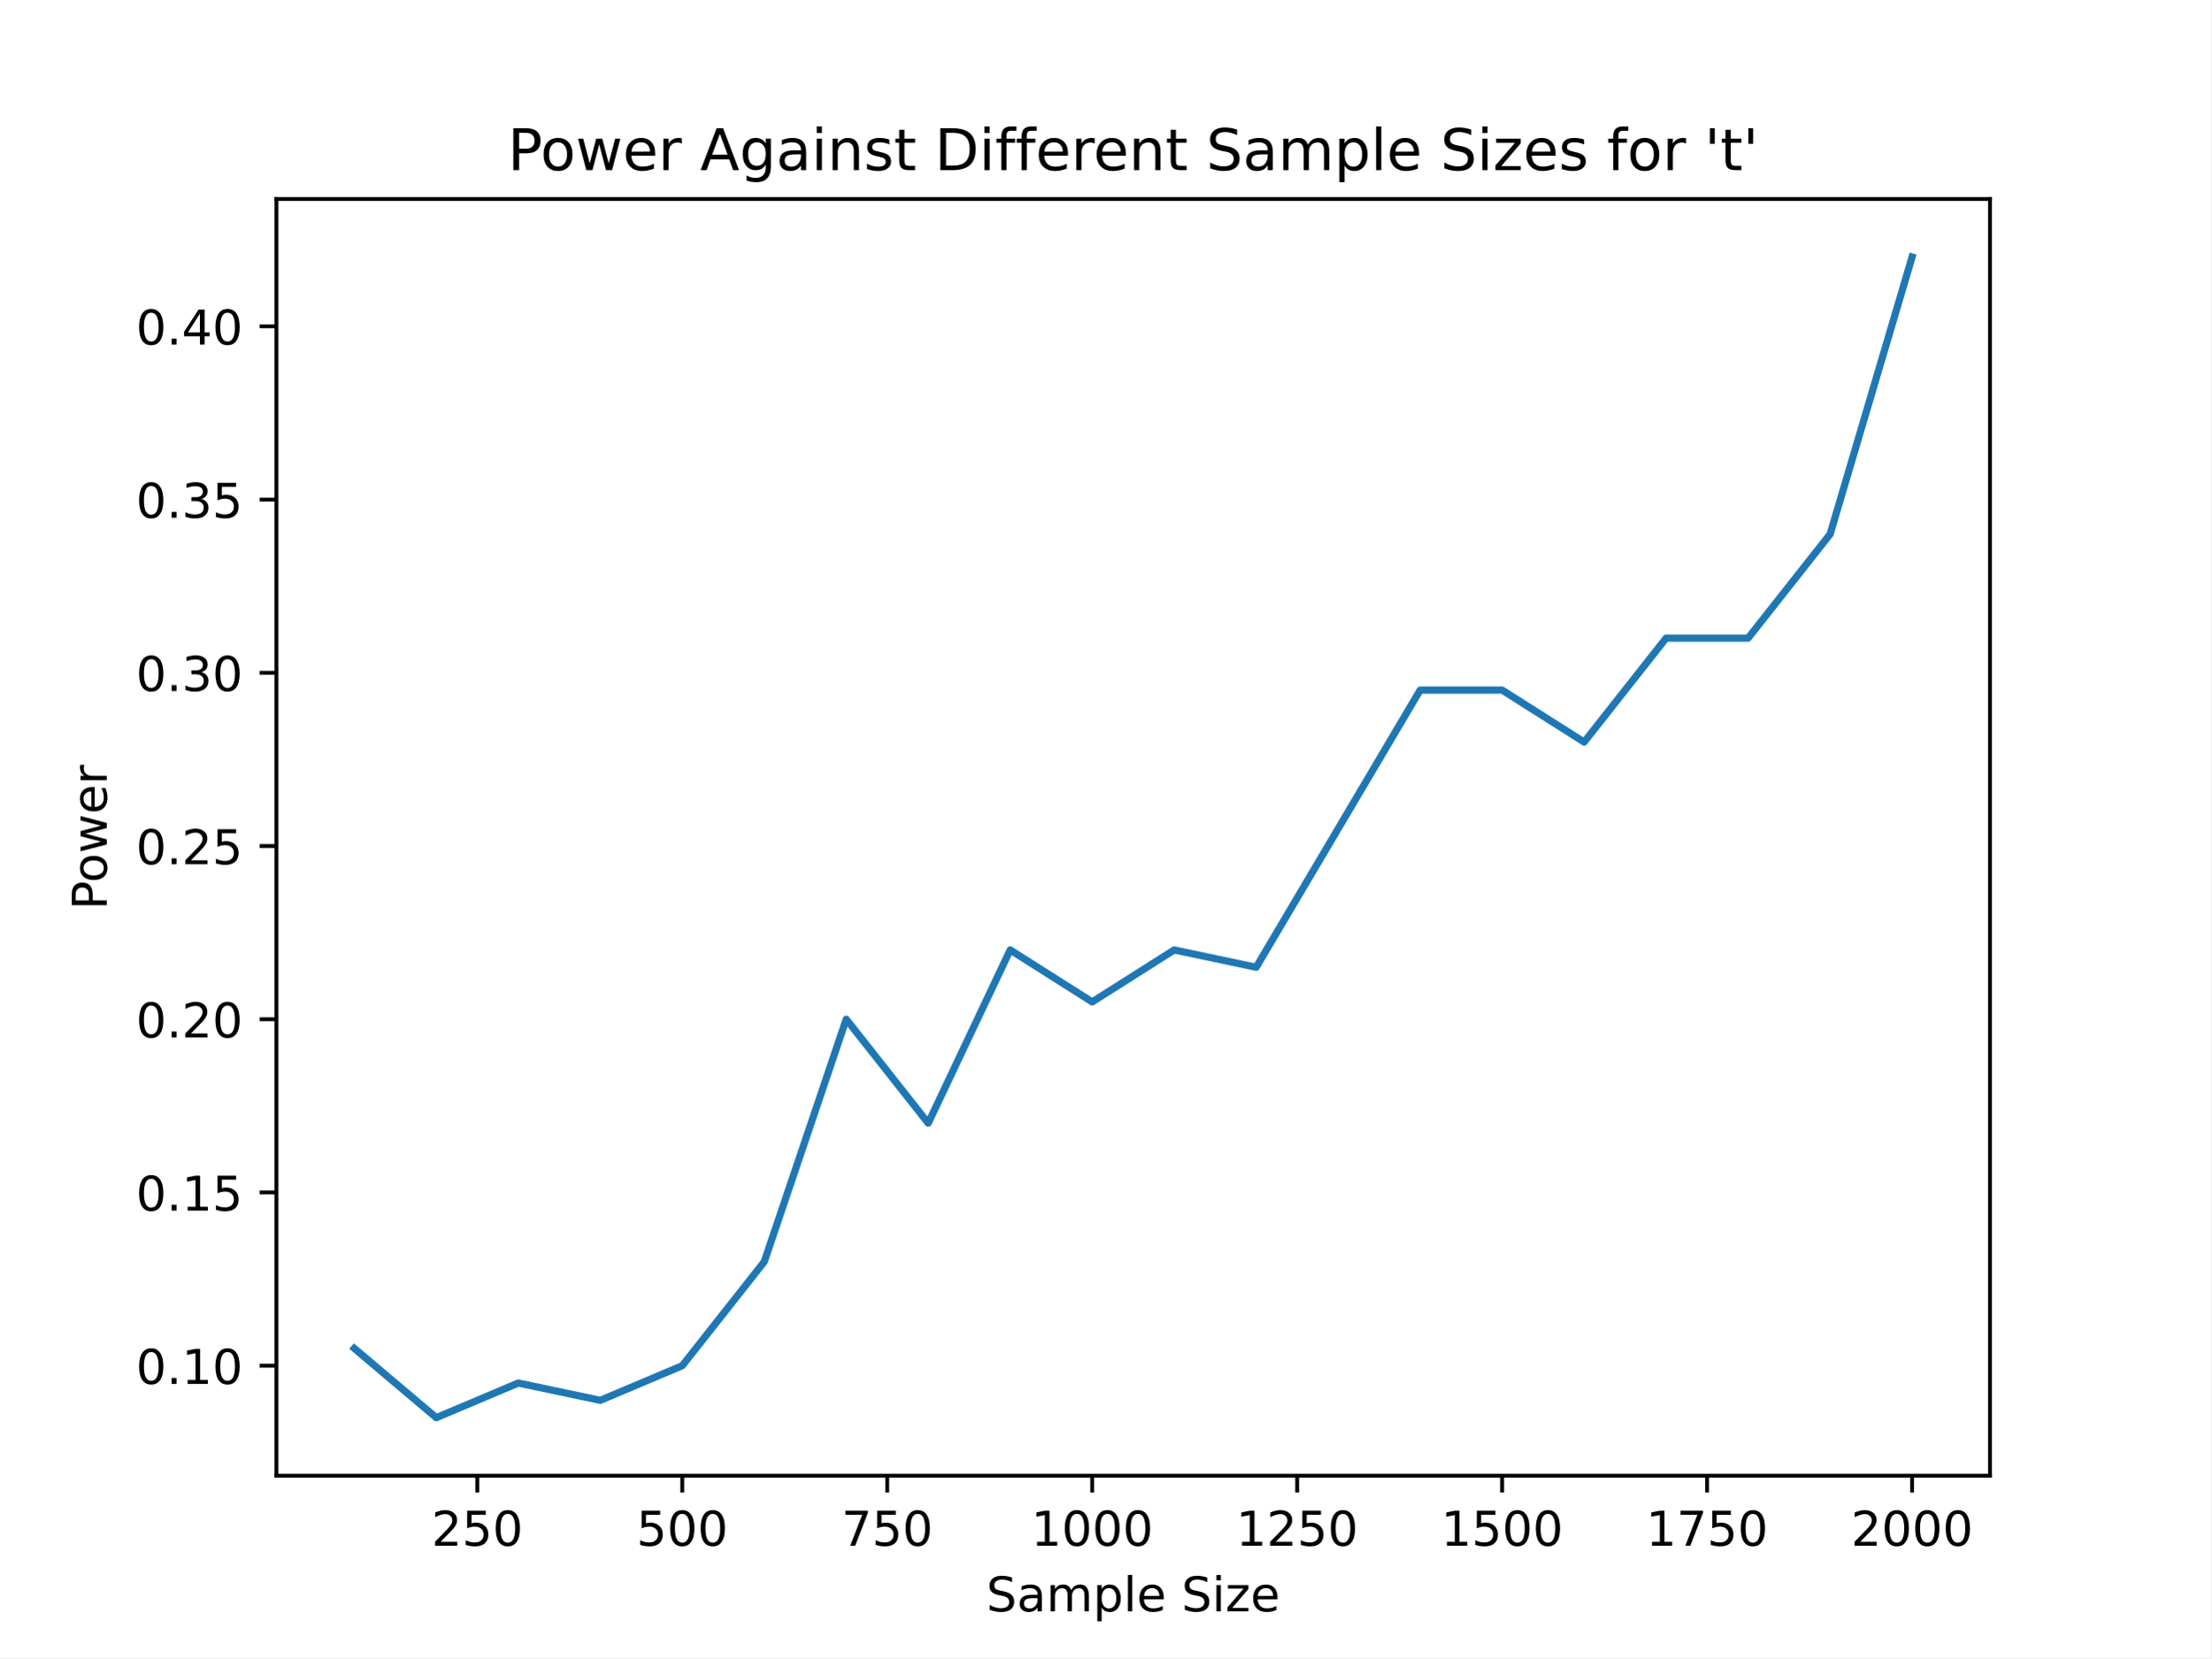
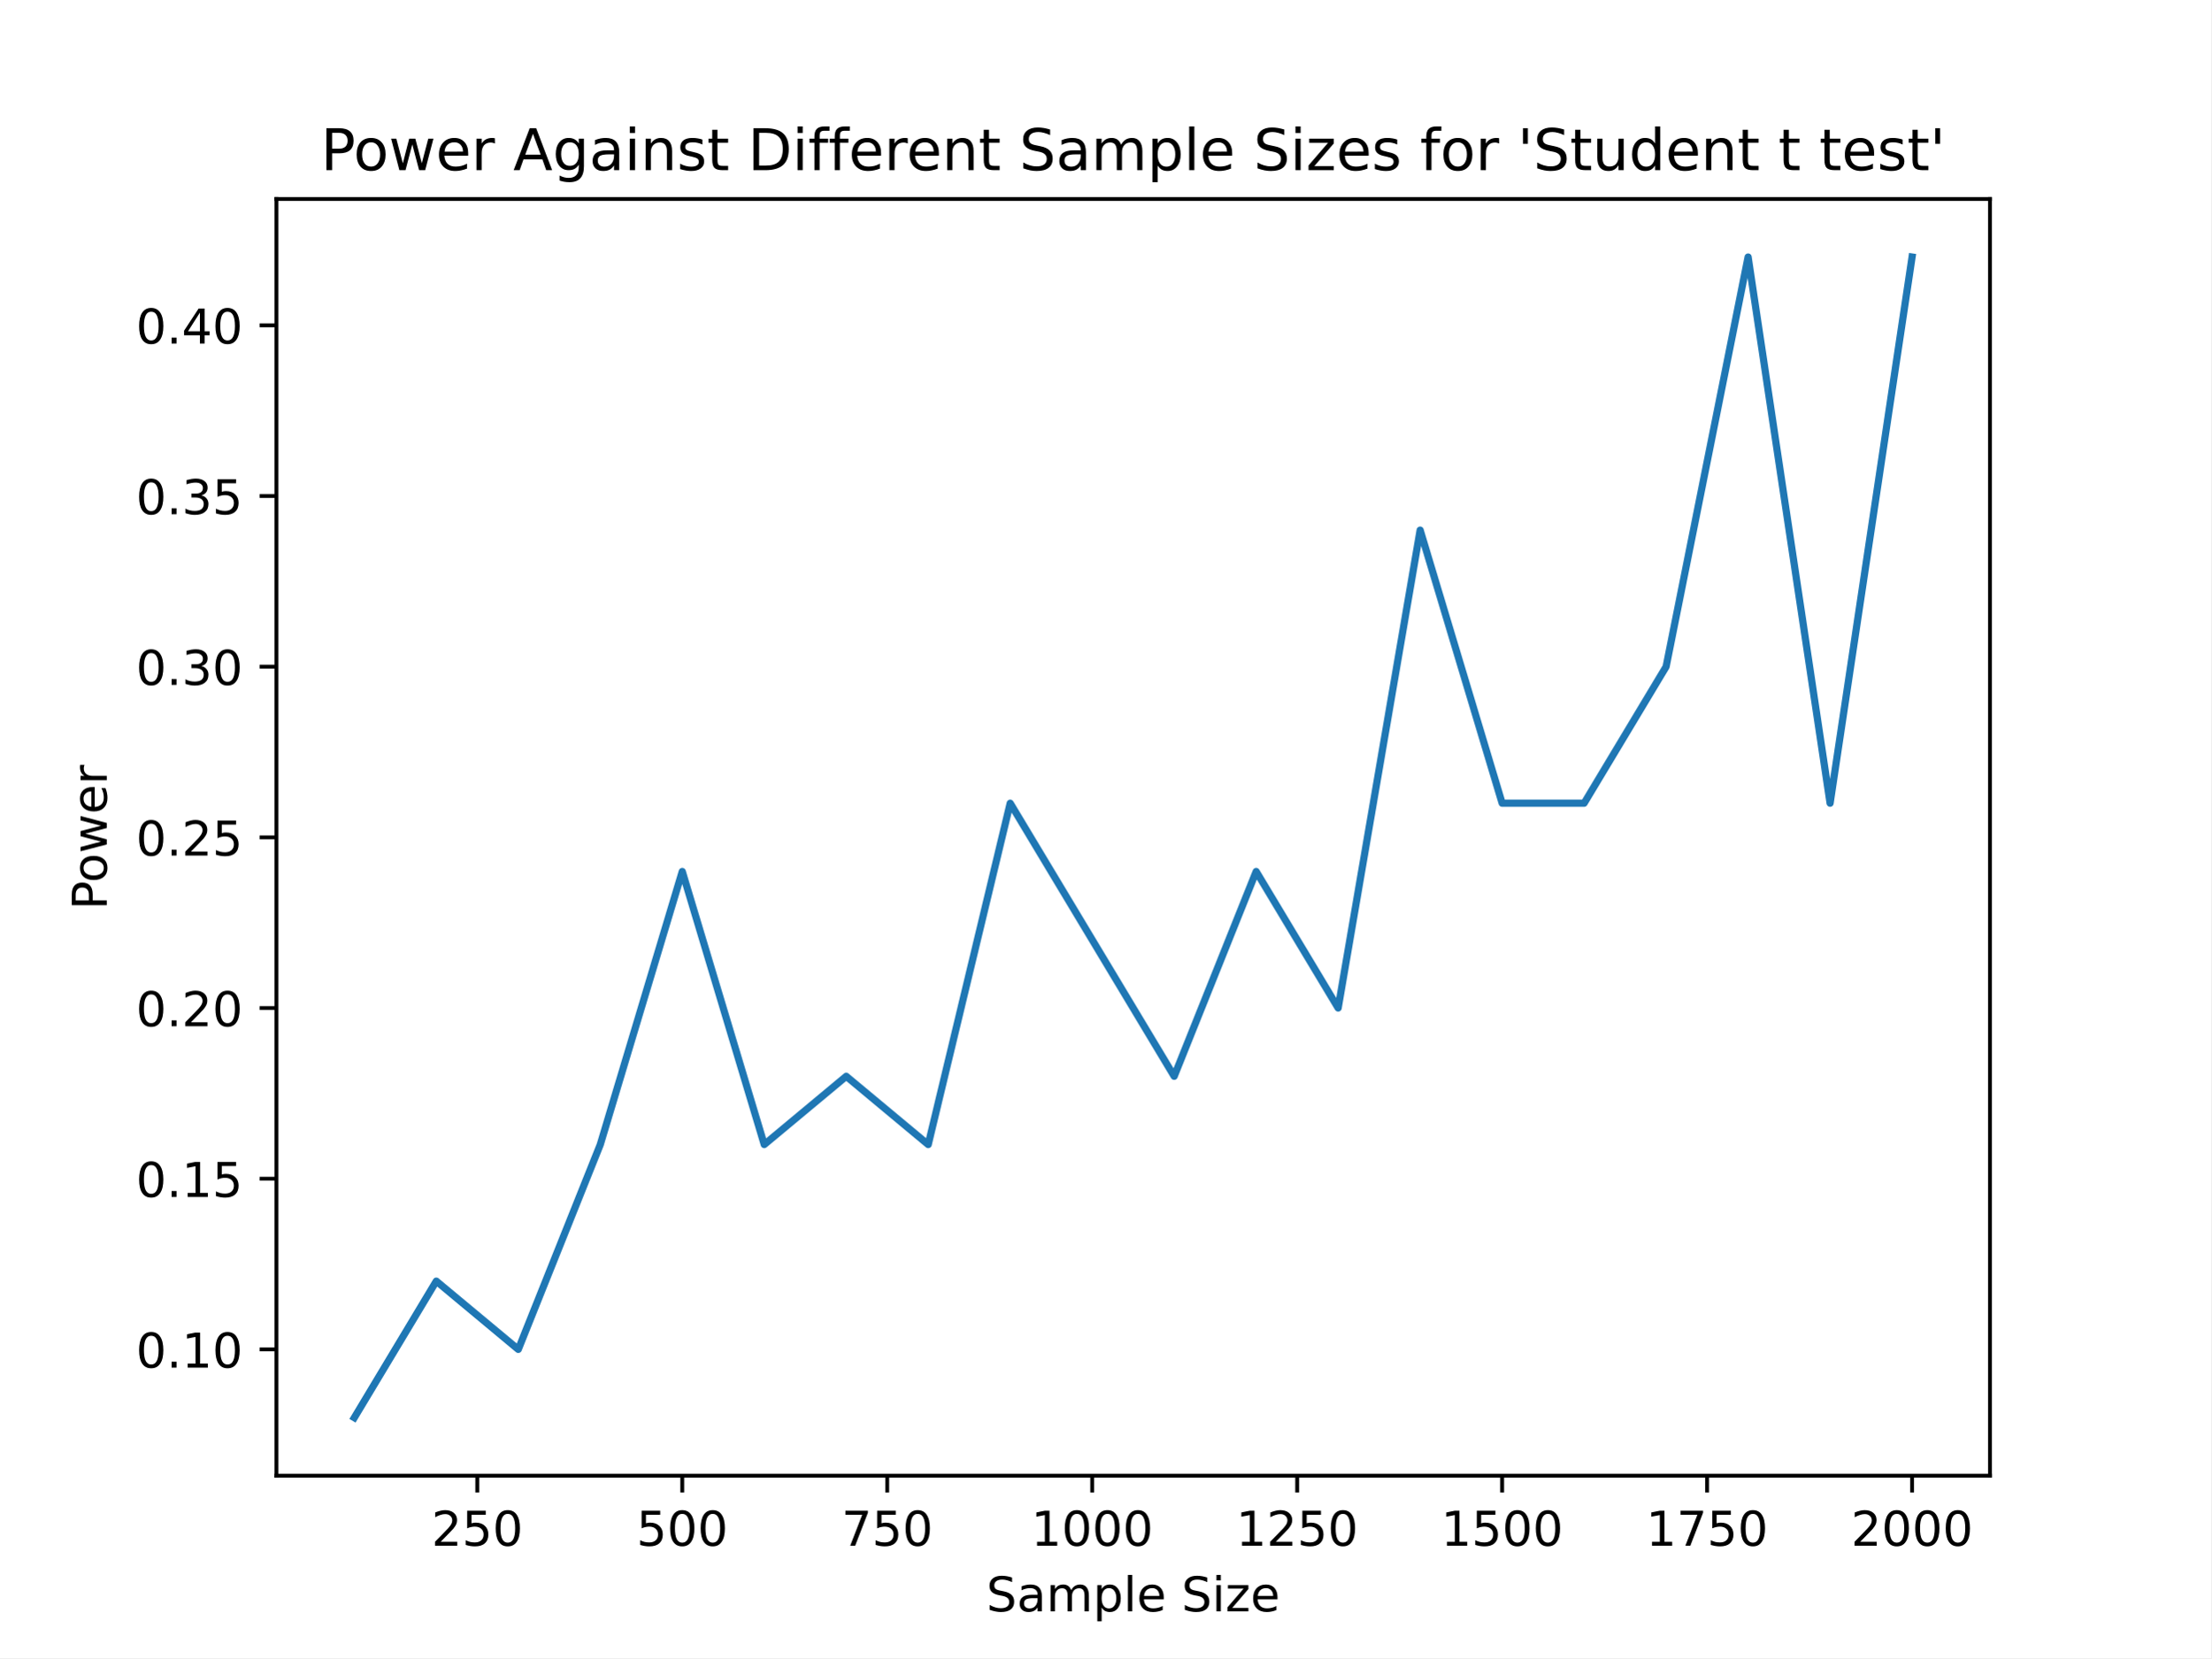
<svg xmlns="http://www.w3.org/2000/svg" xmlns:xlink="http://www.w3.org/1999/xlink" height="345.6pt" version="1.1" viewBox="0 0 460.8 345.6" width="460.8pt">
  <defs>
    <style type="text/css">
*{stroke-linecap:butt;stroke-linejoin:round;}
  </style>
  </defs>
  <g id="figure_1">
    <g id="patch_1">
      <path d="M 0 345.6  L 460.8 345.6  L 460.8 0  L 0 0  z " style="fill:#ffffff;" />
    </g>
    <g id="axes_1">
      <g id="patch_2">
        <path d="M 57.6 307.584  L 414.72 307.584  L 414.72 41.472  L 57.6 41.472  z " style="fill:#ffffff;" />
      </g>
      <g id="matplotlib.axis_1">
        <g id="xtick_1">
          <g id="line2d_1">
            <defs>
-               <path d="M 0 0  L 0 3.5  " id="m842223851c" style="stroke:#000000;stroke-width:0.8;" />
+               <path d="M 0 0  L 0 3.5  " id="m0aab0d5e37" style="stroke:#000000;stroke-width:0.8;" />
            </defs>
            <g>
-               <use style="stroke:#000000;stroke-width:0.8;" x="99.463" xlink:href="#m842223851c" y="307.584" />
+               <use style="stroke:#000000;stroke-width:0.8;" x="99.463" xlink:href="#m0aab0d5e37" y="307.584" />
            </g>
          </g>
          <g id="text_1">
            <text style="font-family:DejaVu Sans;font-size:10px;font-style:normal;font-weight:normal;text-anchor:middle;" transform="rotate(-0, 99.46335, 322.1824)" x="99.463" y="322.182">250</text>
          </g>
        </g>
        <g id="xtick_2">
          <g id="line2d_2">
            <g>
-               <use style="stroke:#000000;stroke-width:0.8;" x="142.181" xlink:href="#m842223851c" y="307.584" />
+               <use style="stroke:#000000;stroke-width:0.8;" x="142.181" xlink:href="#m0aab0d5e37" y="307.584" />
            </g>
          </g>
          <g id="text_2">
            <text style="font-family:DejaVu Sans;font-size:10px;font-style:normal;font-weight:normal;text-anchor:middle;" transform="rotate(-0, 142.1811, 322.1824)" x="142.181" y="322.182">500</text>
          </g>
        </g>
        <g id="xtick_3">
          <g id="line2d_3">
            <g>
-               <use style="stroke:#000000;stroke-width:0.8;" x="184.899" xlink:href="#m842223851c" y="307.584" />
+               <use style="stroke:#000000;stroke-width:0.8;" x="184.899" xlink:href="#m0aab0d5e37" y="307.584" />
            </g>
          </g>
          <g id="text_3">
            <text style="font-family:DejaVu Sans;font-size:10px;font-style:normal;font-weight:normal;text-anchor:middle;" transform="rotate(-0, 184.8988, 322.1824)" x="184.899" y="322.182">750</text>
          </g>
        </g>
        <g id="xtick_4">
          <g id="line2d_4">
            <g>
-               <use style="stroke:#000000;stroke-width:0.8;" x="227.616" xlink:href="#m842223851c" y="307.584" />
+               <use style="stroke:#000000;stroke-width:0.8;" x="227.616" xlink:href="#m0aab0d5e37" y="307.584" />
            </g>
          </g>
          <g id="text_4">
            <text style="font-family:DejaVu Sans;font-size:10px;font-style:normal;font-weight:normal;text-anchor:middle;" transform="rotate(-0, 227.6165, 322.1824)" x="227.616" y="322.182">1000</text>
          </g>
        </g>
        <g id="xtick_5">
          <g id="line2d_5">
            <g>
-               <use style="stroke:#000000;stroke-width:0.8;" x="270.334" xlink:href="#m842223851c" y="307.584" />
+               <use style="stroke:#000000;stroke-width:0.8;" x="270.334" xlink:href="#m0aab0d5e37" y="307.584" />
            </g>
          </g>
          <g id="text_5">
            <text style="font-family:DejaVu Sans;font-size:10px;font-style:normal;font-weight:normal;text-anchor:middle;" transform="rotate(-0, 270.3342, 322.1824)" x="270.334" y="322.182">1250</text>
          </g>
        </g>
        <g id="xtick_6">
          <g id="line2d_6">
            <g>
-               <use style="stroke:#000000;stroke-width:0.8;" x="313.052" xlink:href="#m842223851c" y="307.584" />
+               <use style="stroke:#000000;stroke-width:0.8;" x="313.052" xlink:href="#m0aab0d5e37" y="307.584" />
            </g>
          </g>
          <g id="text_6">
            <text style="font-family:DejaVu Sans;font-size:10px;font-style:normal;font-weight:normal;text-anchor:middle;" transform="rotate(-0, 313.0519, 322.1824)" x="313.052" y="322.182">1500</text>
          </g>
        </g>
        <g id="xtick_7">
          <g id="line2d_7">
            <g>
-               <use style="stroke:#000000;stroke-width:0.8;" x="355.77" xlink:href="#m842223851c" y="307.584" />
+               <use style="stroke:#000000;stroke-width:0.8;" x="355.77" xlink:href="#m0aab0d5e37" y="307.584" />
            </g>
          </g>
          <g id="text_7">
            <text style="font-family:DejaVu Sans;font-size:10px;font-style:normal;font-weight:normal;text-anchor:middle;" transform="rotate(-0, 355.7696, 322.1824)" x="355.77" y="322.182">1750</text>
          </g>
        </g>
        <g id="xtick_8">
          <g id="line2d_8">
            <g>
-               <use style="stroke:#000000;stroke-width:0.8;" x="398.487" xlink:href="#m842223851c" y="307.584" />
+               <use style="stroke:#000000;stroke-width:0.8;" x="398.487" xlink:href="#m0aab0d5e37" y="307.584" />
            </g>
          </g>
          <g id="text_8">
            <text style="font-family:DejaVu Sans;font-size:10px;font-style:normal;font-weight:normal;text-anchor:middle;" transform="rotate(-0, 398.4873, 322.1824)" x="398.487" y="322.182">2000</text>
          </g>
        </g>
        <g id="text_9">
          <text style="font-family:DejaVu Sans;font-size:10px;font-style:normal;font-weight:normal;text-anchor:middle;" transform="rotate(-0, 236.16, 335.8606)" x="236.16" y="335.861">Sample Size</text>
        </g>
      </g>
      <g id="matplotlib.axis_2">
        <g id="ytick_1">
          <g id="line2d_9">
            <defs>
-               <path d="M 0 0  L -3.5 0  " id="m54166b08c0" style="stroke:#000000;stroke-width:0.8;" />
+               <path d="M 0 0  L -3.5 0  " id="mdd05d990b2" style="stroke:#000000;stroke-width:0.8;" />
            </defs>
            <g>
-               <use style="stroke:#000000;stroke-width:0.8;" x="57.6" xlink:href="#m54166b08c0" y="284.656" />
+               <use style="stroke:#000000;stroke-width:0.8;" x="57.6" xlink:href="#mdd05d990b2" y="281.257" />
            </g>
          </g>
          <g id="text_10">
-             <text style="font-family:DejaVu Sans;font-size:10px;font-style:normal;font-weight:normal;text-anchor:end;" transform="rotate(-0, 50.6, 288.455)" x="50.6" y="288.455">0.10</text>
+             <text style="font-family:DejaVu Sans;font-size:10px;font-style:normal;font-weight:normal;text-anchor:end;" transform="rotate(-0, 50.6, 285.0566)" x="50.6" y="285.057">0.10</text>
          </g>
        </g>
        <g id="ytick_2">
          <g id="line2d_10">
            <g>
-               <use style="stroke:#000000;stroke-width:0.8;" x="57.6" xlink:href="#m54166b08c0" y="248.548" />
+               <use style="stroke:#000000;stroke-width:0.8;" x="57.6" xlink:href="#mdd05d990b2" y="245.681" />
            </g>
          </g>
          <g id="text_11">
-             <text style="font-family:DejaVu Sans;font-size:10px;font-style:normal;font-weight:normal;text-anchor:end;" transform="rotate(-0, 50.6, 252.3475)" x="50.6" y="252.348">0.15</text>
+             <text style="font-family:DejaVu Sans;font-size:10px;font-style:normal;font-weight:normal;text-anchor:end;" transform="rotate(-0, 50.6, 249.4802)" x="50.6" y="249.48">0.15</text>
          </g>
        </g>
        <g id="ytick_3">
          <g id="line2d_11">
            <g>
-               <use style="stroke:#000000;stroke-width:0.8;" x="57.6" xlink:href="#m54166b08c0" y="212.441" />
+               <use style="stroke:#000000;stroke-width:0.8;" x="57.6" xlink:href="#mdd05d990b2" y="210.104" />
            </g>
          </g>
          <g id="text_12">
-             <text style="font-family:DejaVu Sans;font-size:10px;font-style:normal;font-weight:normal;text-anchor:end;" transform="rotate(-0, 50.6, 216.2401)" x="50.6" y="216.24">0.20</text>
+             <text style="font-family:DejaVu Sans;font-size:10px;font-style:normal;font-weight:normal;text-anchor:end;" transform="rotate(-0, 50.6, 213.9037)" x="50.6" y="213.904">0.20</text>
          </g>
        </g>
        <g id="ytick_4">
          <g id="line2d_12">
            <g>
-               <use style="stroke:#000000;stroke-width:0.8;" x="57.6" xlink:href="#m54166b08c0" y="176.333" />
+               <use style="stroke:#000000;stroke-width:0.8;" x="57.6" xlink:href="#mdd05d990b2" y="174.528" />
            </g>
          </g>
          <g id="text_13">
-             <text style="font-family:DejaVu Sans;font-size:10px;font-style:normal;font-weight:normal;text-anchor:end;" transform="rotate(-0, 50.6, 180.1326)" x="50.6" y="180.133">0.25</text>
+             <text style="font-family:DejaVu Sans;font-size:10px;font-style:normal;font-weight:normal;text-anchor:end;" transform="rotate(-0, 50.6, 178.3272)" x="50.6" y="178.327">0.25</text>
          </g>
        </g>
        <g id="ytick_5">
          <g id="line2d_13">
            <g>
-               <use style="stroke:#000000;stroke-width:0.8;" x="57.6" xlink:href="#m54166b08c0" y="140.226" />
+               <use style="stroke:#000000;stroke-width:0.8;" x="57.6" xlink:href="#mdd05d990b2" y="138.952" />
            </g>
          </g>
          <g id="text_14">
-             <text style="font-family:DejaVu Sans;font-size:10px;font-style:normal;font-weight:normal;text-anchor:end;" transform="rotate(-0, 50.6, 144.0251)" x="50.6" y="144.025">0.30</text>
+             <text style="font-family:DejaVu Sans;font-size:10px;font-style:normal;font-weight:normal;text-anchor:end;" transform="rotate(-0, 50.6, 142.7507)" x="50.6" y="142.751">0.30</text>
          </g>
        </g>
        <g id="ytick_6">
          <g id="line2d_14">
            <g>
-               <use style="stroke:#000000;stroke-width:0.8;" x="57.6" xlink:href="#m54166b08c0" y="104.118" />
+               <use style="stroke:#000000;stroke-width:0.8;" x="57.6" xlink:href="#mdd05d990b2" y="103.375" />
            </g>
          </g>
          <g id="text_15">
-             <text style="font-family:DejaVu Sans;font-size:10px;font-style:normal;font-weight:normal;text-anchor:end;" transform="rotate(-0, 50.6, 107.9177)" x="50.6" y="107.918">0.35</text>
+             <text style="font-family:DejaVu Sans;font-size:10px;font-style:normal;font-weight:normal;text-anchor:end;" transform="rotate(-0, 50.6, 107.1743)" x="50.6" y="107.174">0.35</text>
          </g>
        </g>
        <g id="ytick_7">
          <g id="line2d_15">
            <g>
-               <use style="stroke:#000000;stroke-width:0.8;" x="57.6" xlink:href="#m54166b08c0" y="68.011" />
+               <use style="stroke:#000000;stroke-width:0.8;" x="57.6" xlink:href="#mdd05d990b2" y="67.799" />
            </g>
          </g>
          <g id="text_16">
-             <text style="font-family:DejaVu Sans;font-size:10px;font-style:normal;font-weight:normal;text-anchor:end;" transform="rotate(-0, 50.6, 71.8102)" x="50.6" y="71.81">0.40</text>
+             <text style="font-family:DejaVu Sans;font-size:10px;font-style:normal;font-weight:normal;text-anchor:end;" transform="rotate(-0, 50.6, 71.59781)" x="50.6" y="71.598">0.40</text>
          </g>
        </g>
        <g id="text_17">
          <text style="font-family:DejaVu Sans;font-size:10px;font-style:normal;font-weight:normal;text-anchor:middle;" transform="rotate(-90, 22.25469, 174.528)" x="22.255" y="174.528">Power</text>
        </g>
      </g>
      <g id="line2d_16">
-         <path clip-path="url(#p0d84d5d17c)" d="M 73.833 281.045  L 90.92 295.488  L 108.007 288.267  L 125.094 291.877  L 142.181 284.656  L 159.268 262.991  L 176.355 212.441  L 193.442 234.105  L 210.529 197.998  L 227.616 208.83  L 244.704 197.998  L 261.791 201.609  L 278.878 172.723  L 295.965 143.837  L 313.052 143.837  L 330.139 154.669  L 347.226 133.004  L 364.313 133.004  L 381.4 111.34  L 398.487 53.568  " style="fill:none;stroke:#1f77b4;stroke-linecap:square;stroke-width:1.5;" />
+         <path clip-path="url(#p3699ebc1b5)" d="M 73.833 295.488  L 90.92 267.027  L 108.007 281.257  L 125.094 238.566  L 142.181 181.643  L 159.268 238.566  L 176.355 224.335  L 193.442 238.566  L 210.529 167.413  L 227.616 195.874  L 244.704 224.335  L 261.791 181.643  L 278.878 210.104  L 295.965 110.49  L 313.052 167.413  L 330.139 167.413  L 347.226 138.952  L 364.313 53.568  L 381.4 167.413  L 398.487 53.568  " style="fill:none;stroke:#1f77b4;stroke-linecap:square;stroke-width:1.5;" />
      </g>
      <g id="patch_3">
        <path d="M 57.6 307.584  L 57.6 41.472  " style="fill:none;stroke:#000000;stroke-linecap:square;stroke-linejoin:miter;stroke-width:0.8;" />
      </g>
      <g id="patch_4">
        <path d="M 414.72 307.584  L 414.72 41.472  " style="fill:none;stroke:#000000;stroke-linecap:square;stroke-linejoin:miter;stroke-width:0.8;" />
      </g>
      <g id="patch_5">
        <path d="M 57.6 307.584  L 414.72 307.584  " style="fill:none;stroke:#000000;stroke-linecap:square;stroke-linejoin:miter;stroke-width:0.8;" />
      </g>
      <g id="patch_6">
        <path d="M 57.6 41.472  L 414.72 41.472  " style="fill:none;stroke:#000000;stroke-linecap:square;stroke-linejoin:miter;stroke-width:0.8;" />
      </g>
      <g id="text_18">
-         <text style="font-family:DejaVu Sans;font-size:12px;font-style:normal;font-weight:normal;text-anchor:middle;" transform="rotate(-0, 236.16, 35.472)" x="236.16" y="35.472">Power Against Different Sample Sizes for 't'</text>
+         <text style="font-family:DejaVu Sans;font-size:12px;font-style:normal;font-weight:normal;text-anchor:middle;" transform="rotate(-0, 236.16, 35.472)" x="236.16" y="35.472">Power Against Different Sample Sizes for 'Student t test'</text>
      </g>
    </g>
  </g>
  <defs>
-     <clipPath id="p0d84d5d17c">
+     <clipPath id="p3699ebc1b5">
      <rect height="266.112" width="357.12" x="57.6" y="41.472" />
    </clipPath>
  </defs>
</svg>
